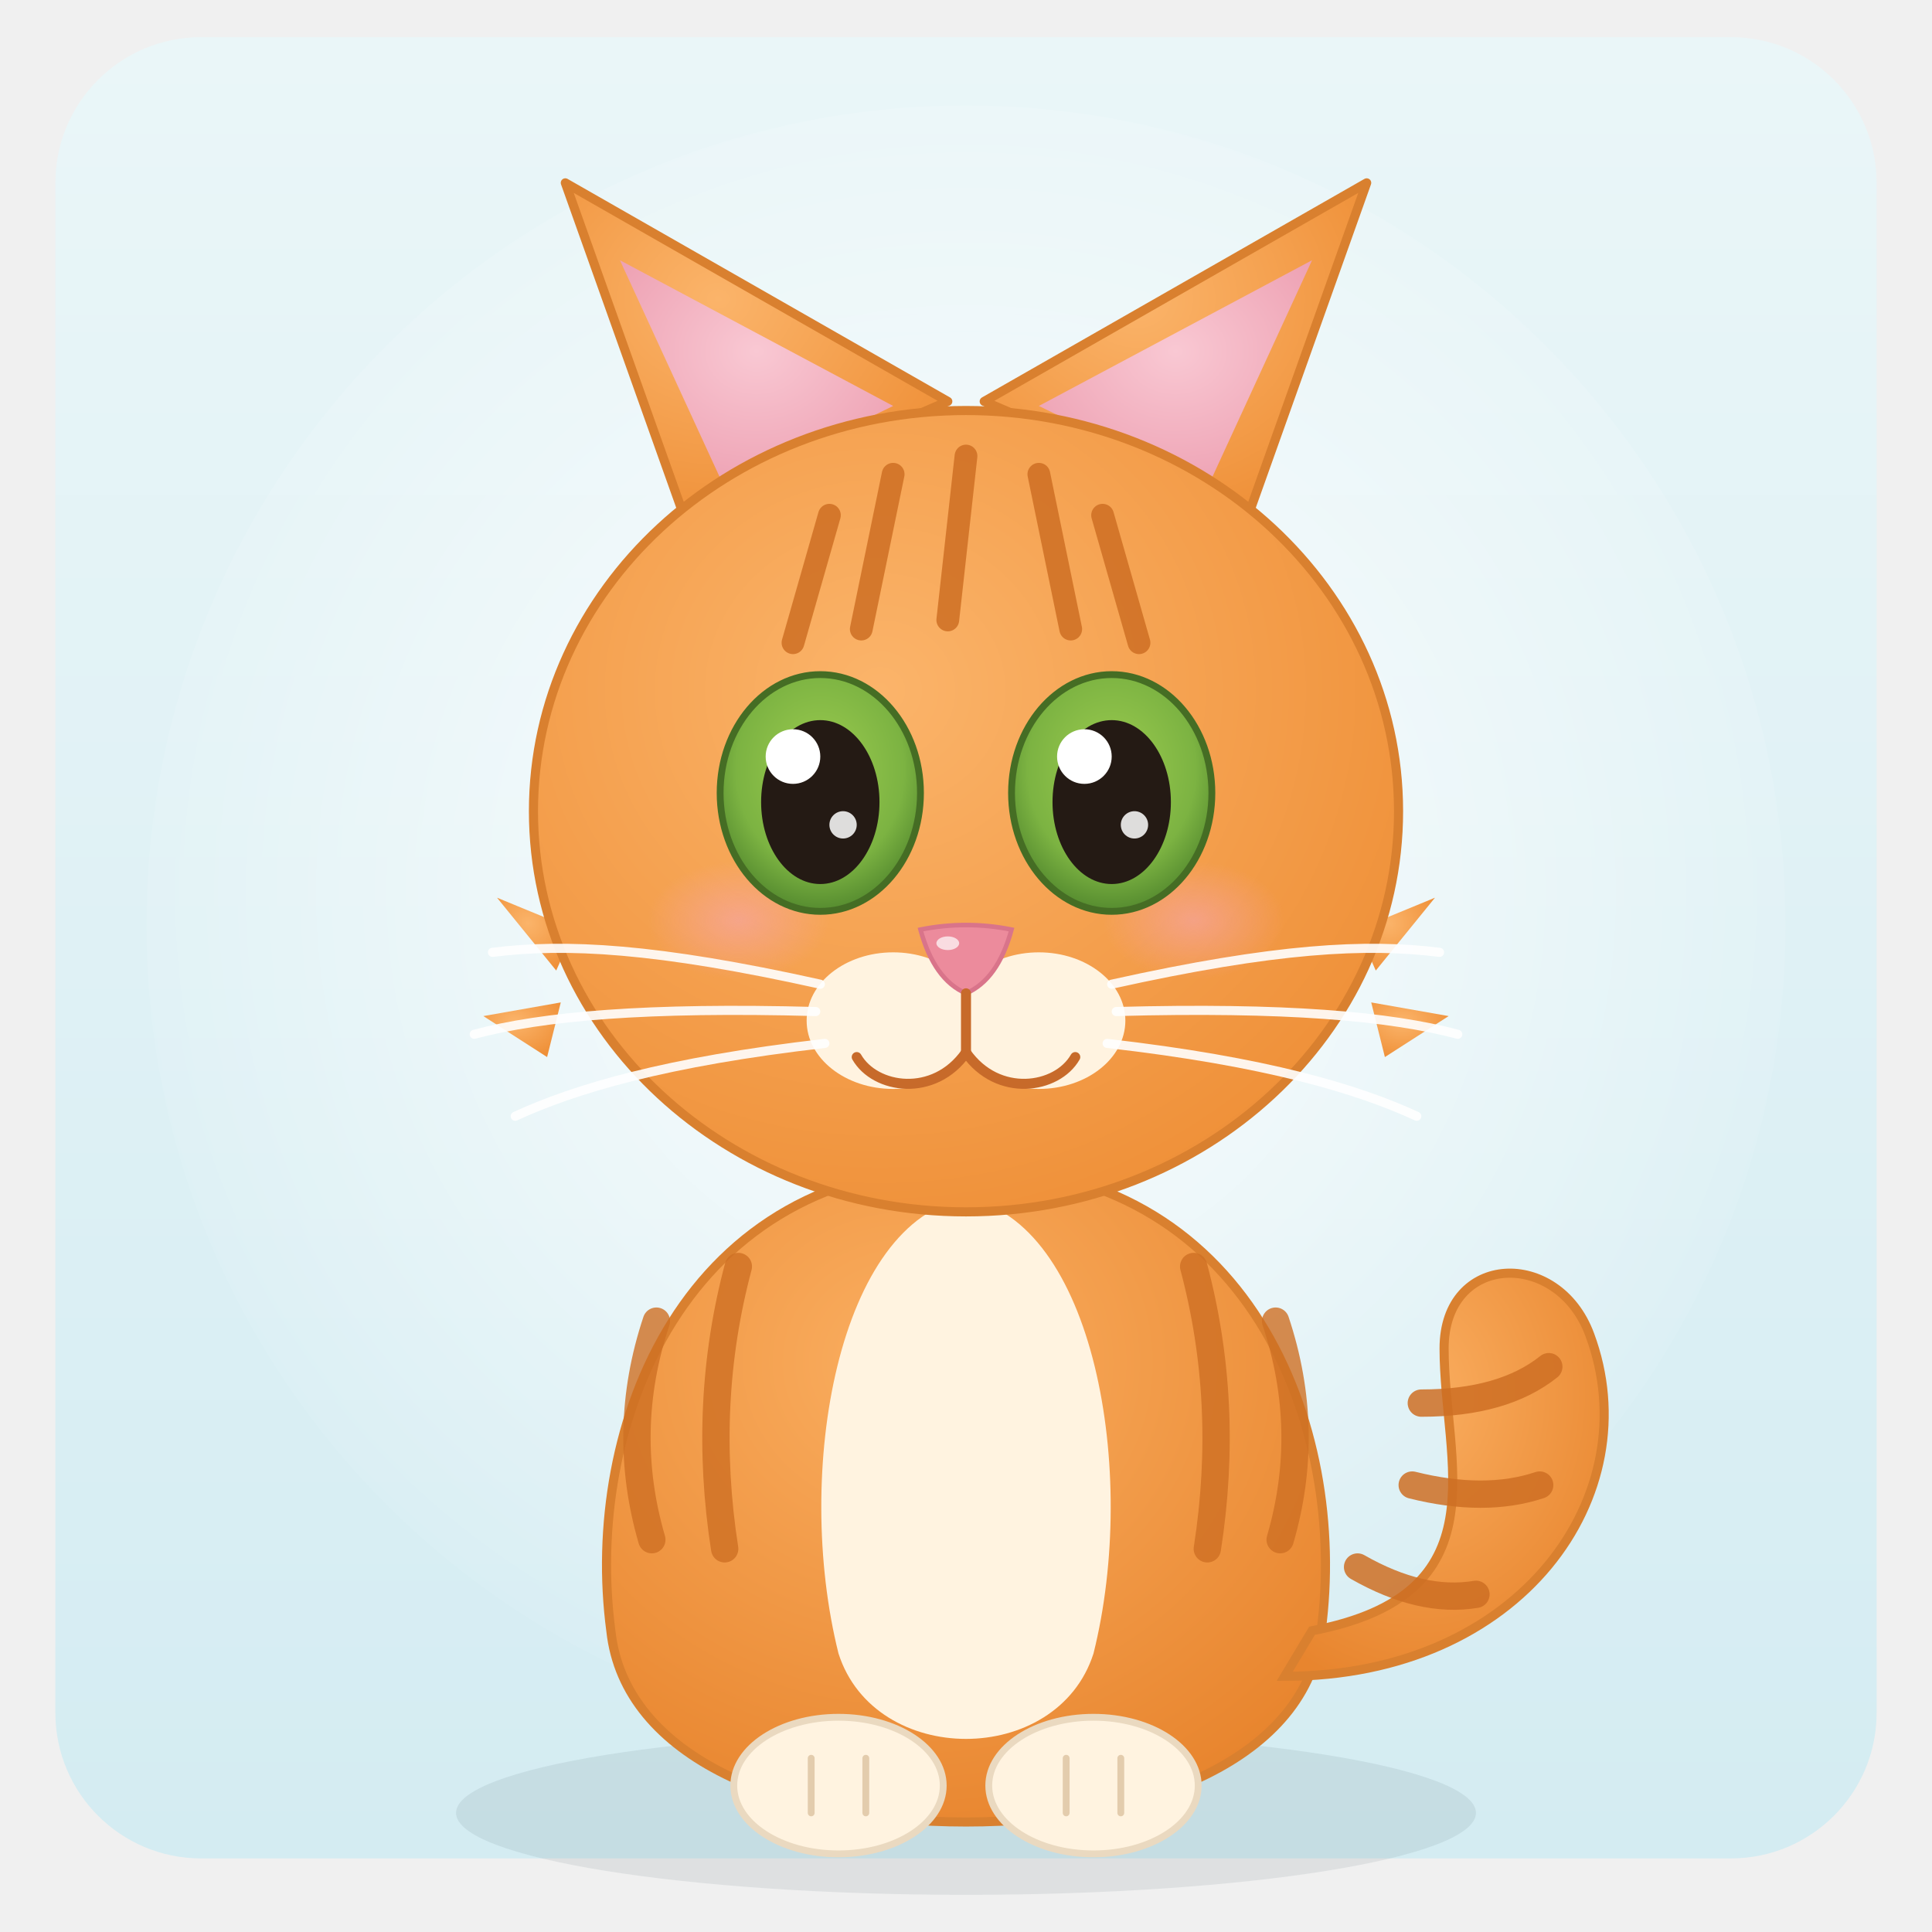
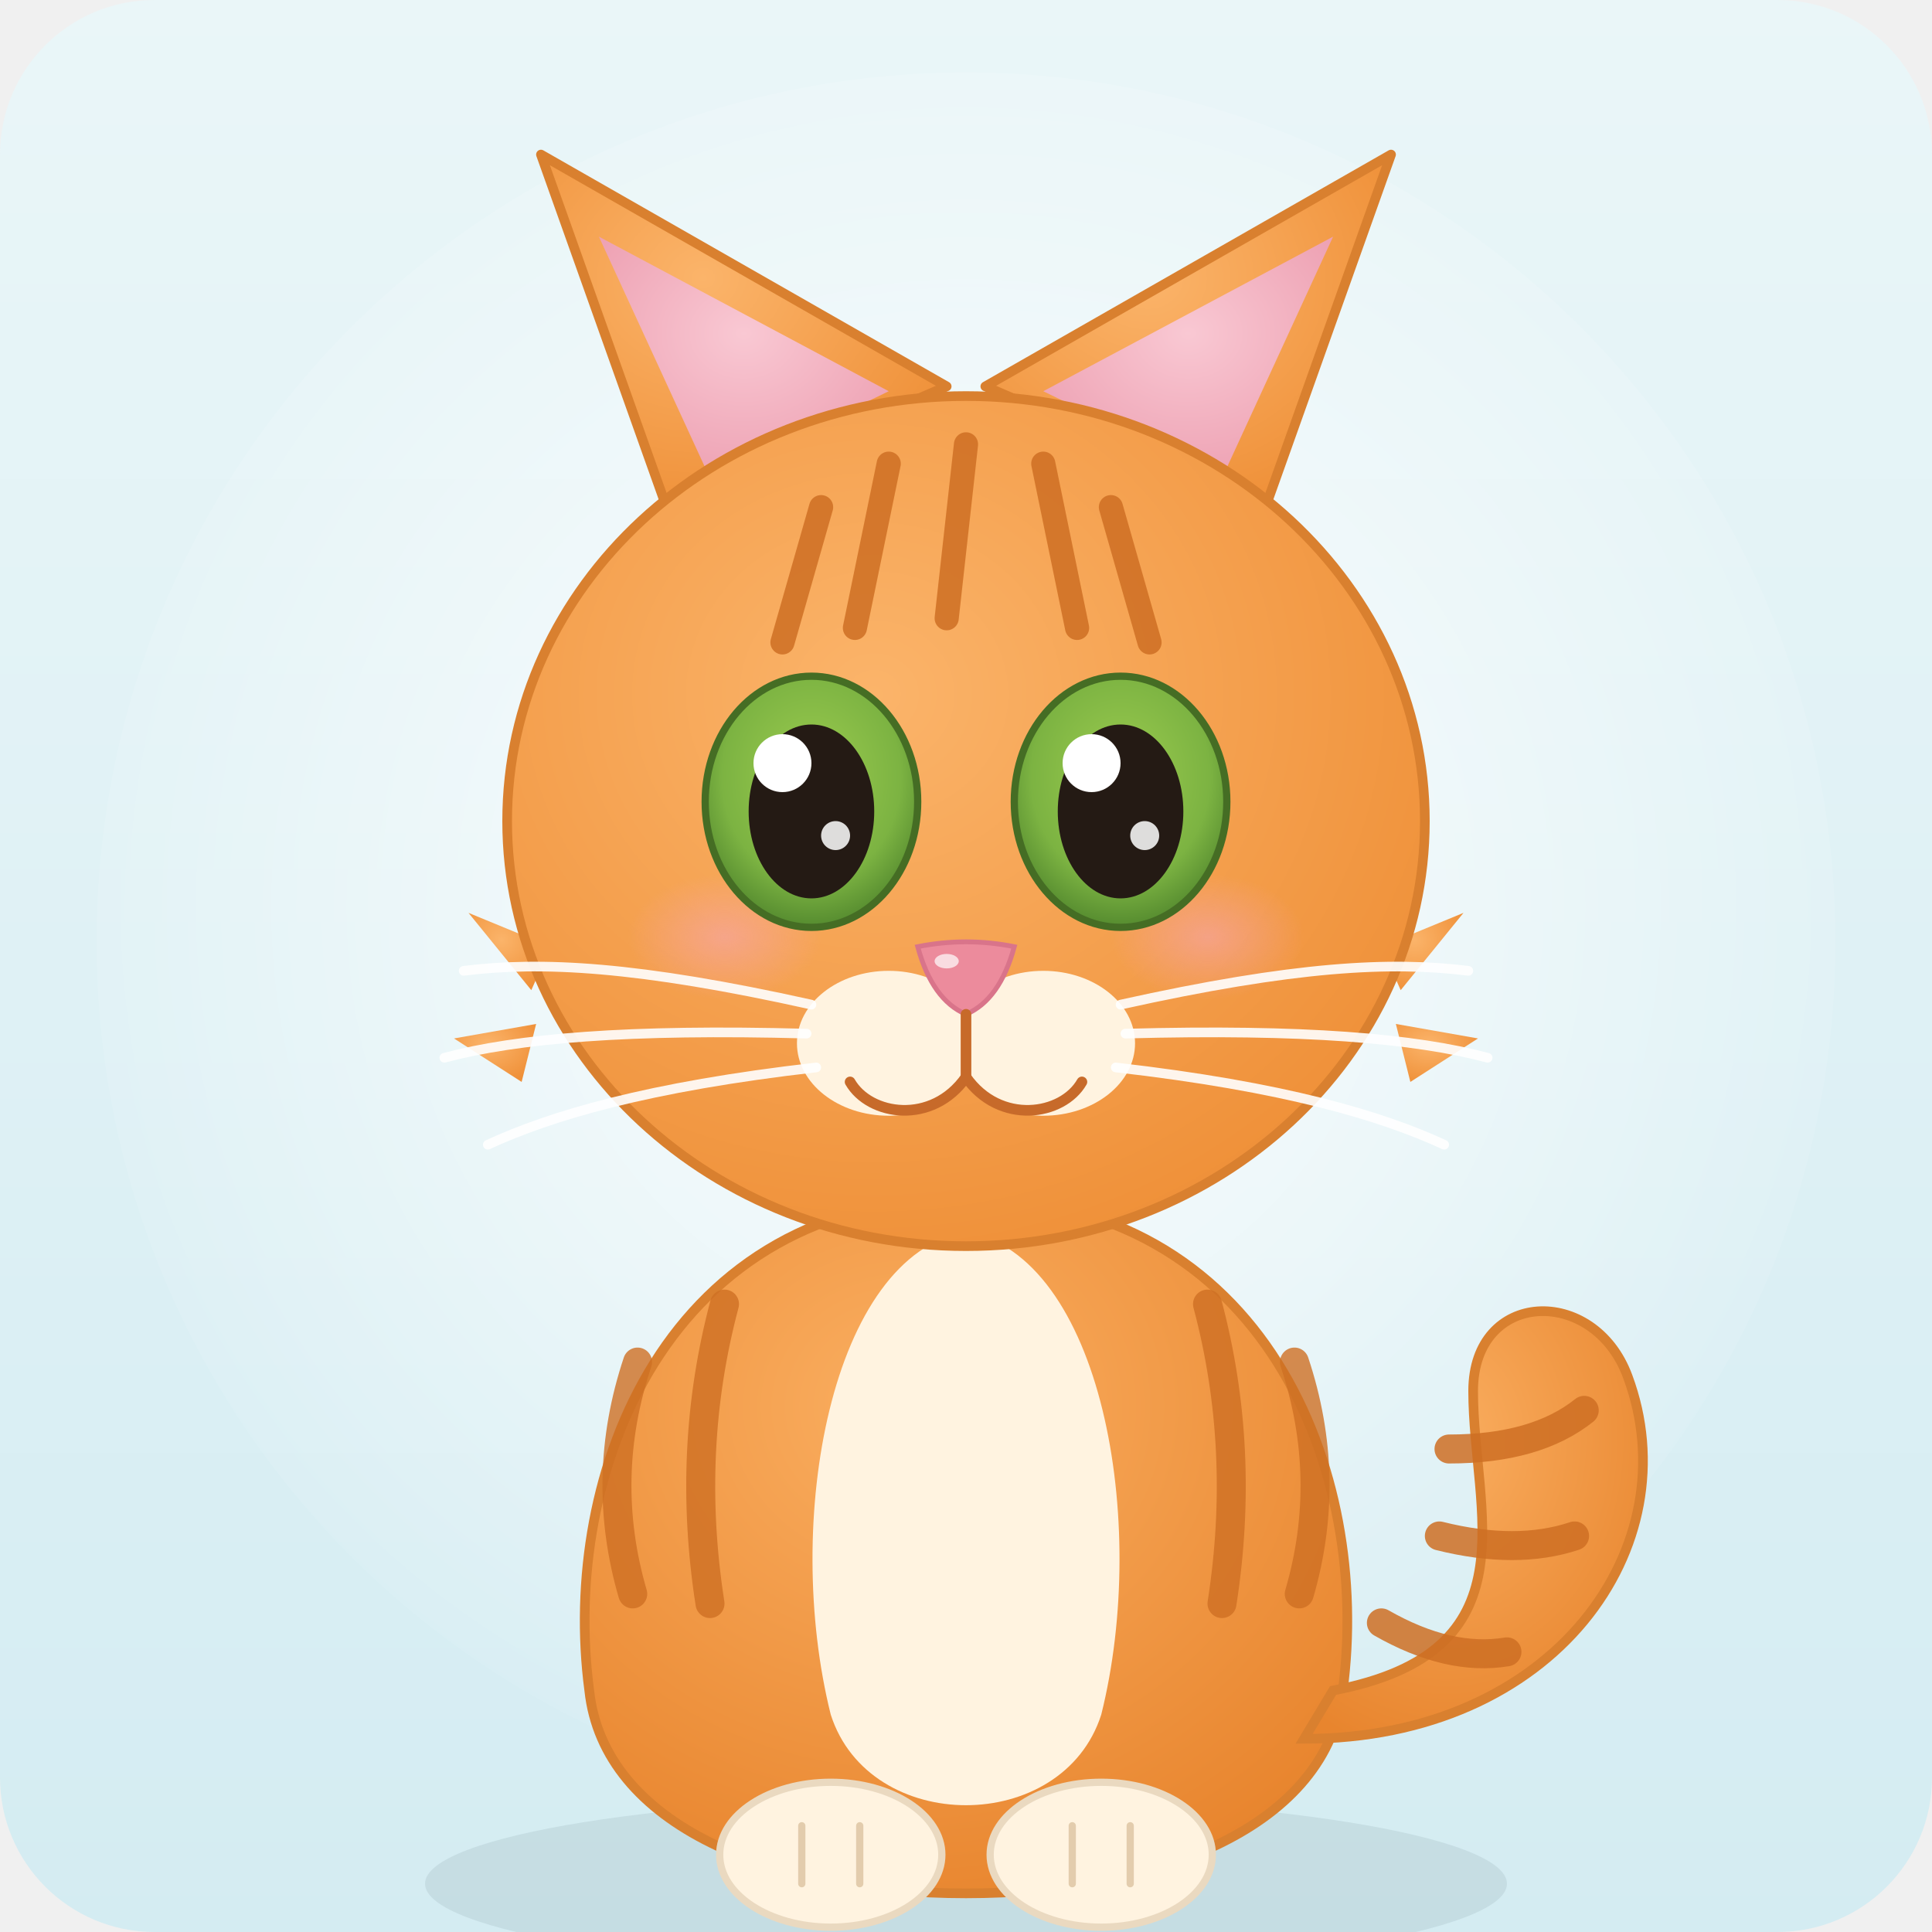
- <svg xmlns="http://www.w3.org/2000/svg" viewBox="-12.16 -8.16 424.32 424.32" preserveAspectRatio="xMidYMid meet">
+ <svg xmlns="http://www.w3.org/2000/svg" viewBox="0 0 400 400">
  <defs>
    <linearGradient id="bgGrad" x1="0" y1="0" x2="0" y2="1">
      <stop offset="0" stop-color="#EAF6F8" />
      <stop offset="1" stop-color="#D4ECF2" />
    </linearGradient>
    <radialGradient id="halo" cx="50%" cy="48%" r="55%">
      <stop offset="0" stop-color="#FFFFFF" stop-opacity="0.9" />
      <stop offset="1" stop-color="#FFFFFF" stop-opacity="0" />
    </radialGradient>
    <radialGradient id="headGrad" cx="40%" cy="35%" r="70%">
      <stop offset="0" stop-color="#FBB46A" />
      <stop offset="1" stop-color="#EF9038" />
    </radialGradient>
    <radialGradient id="bodyGrad" cx="42%" cy="30%" r="75%">
      <stop offset="0" stop-color="#FAAE60" />
      <stop offset="1" stop-color="#E8852E" />
    </radialGradient>
    <radialGradient id="earGrad" cx="50%" cy="40%" r="65%">
      <stop offset="0" stop-color="#F9C8D3" />
      <stop offset="1" stop-color="#EDA0B2" />
    </radialGradient>
    <radialGradient id="iris" cx="50%" cy="40%" r="60%">
      <stop offset="0" stop-color="#9CCC4F" />
      <stop offset="0.7" stop-color="#7CB342" />
      <stop offset="1" stop-color="#558B2F" />
    </radialGradient>
    <radialGradient id="blush" cx="50%" cy="50%" r="50%">
      <stop offset="0" stop-color="#F7A6B5" stop-opacity="0.55" />
      <stop offset="1" stop-color="#F7A6B5" stop-opacity="0" />
    </radialGradient>
  </defs>
  <rect width="400" height="400" rx="32" fill="url(#bgGrad)" />
  <circle cx="200" cy="195" r="180" fill="url(#halo)" />
  <ellipse cx="200" cy="390" rx="112" ry="18" fill="#3A5560" opacity="0.10" />
  <path d="M200 248 C138 248,116 305,122 350 C125 378,160 392,200 392 C240 392,275 378,278 350 C284 305,262 248,200 248 Z" fill="url(#bodyGrad)" stroke="#D9802F" stroke-width="2" />
  <g stroke="#CE6F23" stroke-width="6" stroke-linecap="round" fill="none" opacity="0.8">
    <path d="M132 282 Q124 306 131 330" />
    <path d="M150 270 Q142 300 147 332" />
    <path d="M268 282 Q276 306 269 330" />
    <path d="M250 270 Q258 300 253 332" />
  </g>
  <path d="M200 255 C172 260,162 315,172 355 C180 380,220 380,228 355 C238 315,228 260,200 255 Z" fill="#FFF3E0" />
  <ellipse cx="172" cy="384" rx="23" ry="15" fill="#FFF3E0" stroke="#EAD9C0" stroke-width="1.5" />
  <ellipse cx="228" cy="384" rx="23" ry="15" fill="#FFF3E0" stroke="#EAD9C0" stroke-width="1.5" />
  <g stroke="#E3CCAd" stroke-width="1.5" stroke-linecap="round">
    <path d="M166 378 L166 390" />
    <path d="M178 378 L178 390" />
    <path d="M222 378 L222 390" />
    <path d="M234 378 L234 390" />
  </g>
  <path d="M270 360 C322 360,350 320,337 285 C330 266,305 267,305 288 C305 313,318 342,276 350 Z" fill="url(#bodyGrad)" stroke="#D9802F" stroke-width="2" />
  <g stroke="#CE6F23" stroke-width="6" stroke-linecap="round" fill="none" opacity="0.85">
    <path d="M300 300 Q318 300 328 292" />
    <path d="M298 318 Q314 322 326 318" />
    <path d="M286 336 Q300 344 312 342" />
  </g>
  <g fill="url(#headGrad)">
    <path d="M114 196 L97 189 L110 205 Z" />
    <path d="M111 212 L94 215 L108 224 Z" />
    <path d="M286 196 L303 189 L290 205 Z" />
    <path d="M289 212 L306 215 L292 224 Z" />
  </g>
  <g stroke="#D9802F" stroke-width="2" stroke-linejoin="round">
    <path d="M138 105 L112 32 L196 80 Z" fill="url(#headGrad)" />
    <path d="M262 105 L288 32 L204 80 Z" fill="url(#headGrad)" />
  </g>
  <path d="M147 99 L124 49 L184 81 Z" fill="url(#earGrad)" />
  <path d="M253 99 L276 49 L216 81 Z" fill="url(#earGrad)" />
  <ellipse cx="200" cy="170" rx="95" ry="88" fill="url(#headGrad)" stroke="#D9802F" stroke-width="2" />
  <g stroke="#CE6F23" stroke-width="5" stroke-linecap="round" fill="none" opacity="0.85">
    <path d="M200 92 L196 128" />
    <path d="M184 96 L177 130" />
    <path d="M216 96 L223 130" />
    <path d="M170 105 L162 133" />
    <path d="M230 105 L238 133" />
  </g>
  <ellipse cx="150" cy="194" rx="20" ry="13" fill="url(#blush)" />
  <ellipse cx="250" cy="194" rx="20" ry="13" fill="url(#blush)" />
  <g>
    <ellipse cx="168" cy="166" rx="22" ry="26" fill="url(#iris)" stroke="#456D24" stroke-width="1.5" />
    <ellipse cx="168" cy="168" rx="13" ry="18" fill="#241A14" />
    <circle cx="162" cy="158" r="6" fill="#FFFFFF" />
    <circle cx="173" cy="173" r="3" fill="#FFFFFF" opacity="0.85" />
    <ellipse cx="232" cy="166" rx="22" ry="26" fill="url(#iris)" stroke="#456D24" stroke-width="1.5" />
    <ellipse cx="232" cy="168" rx="13" ry="18" fill="#241A14" />
    <circle cx="226" cy="158" r="6" fill="#FFFFFF" />
    <circle cx="237" cy="173" r="3" fill="#FFFFFF" opacity="0.85" />
  </g>
  <ellipse cx="184" cy="216" rx="19" ry="15" fill="#FFF3E0" />
  <ellipse cx="216" cy="216" rx="19" ry="15" fill="#FFF3E0" />
  <path d="M190 196 Q200 194 210 196 Q207 207 200 210 Q193 207 190 196 Z" fill="#EC8B9C" stroke="#D9748A" stroke-width="1" />
  <ellipse cx="196" cy="199" rx="2.5" ry="1.5" fill="#FFFFFF" opacity="0.7" />
  <g stroke="#C76A2A" stroke-width="2.2" stroke-linecap="round" fill="none">
    <path d="M200 210 L200 223" />
    <path d="M200 223 C193 233,180 231,176 224" />
    <path d="M200 223 C207 233,220 231,224 224" />
  </g>
  <g stroke="#FFFFFF" stroke-width="2" stroke-linecap="round" fill="none" opacity="0.9">
    <path d="M168 208 C132 200,112 199,96 201" />
    <path d="M167 214 C130 213,107 215,92 219" />
    <path d="M169 221 C134 225,114 231,101 237" />
    <path d="M232 208 C268 200,288 199,304 201" />
    <path d="M233 214 C270 213,293 215,308 219" />
    <path d="M231 221 C266 225,286 231,299 237" />
  </g>
</svg>
